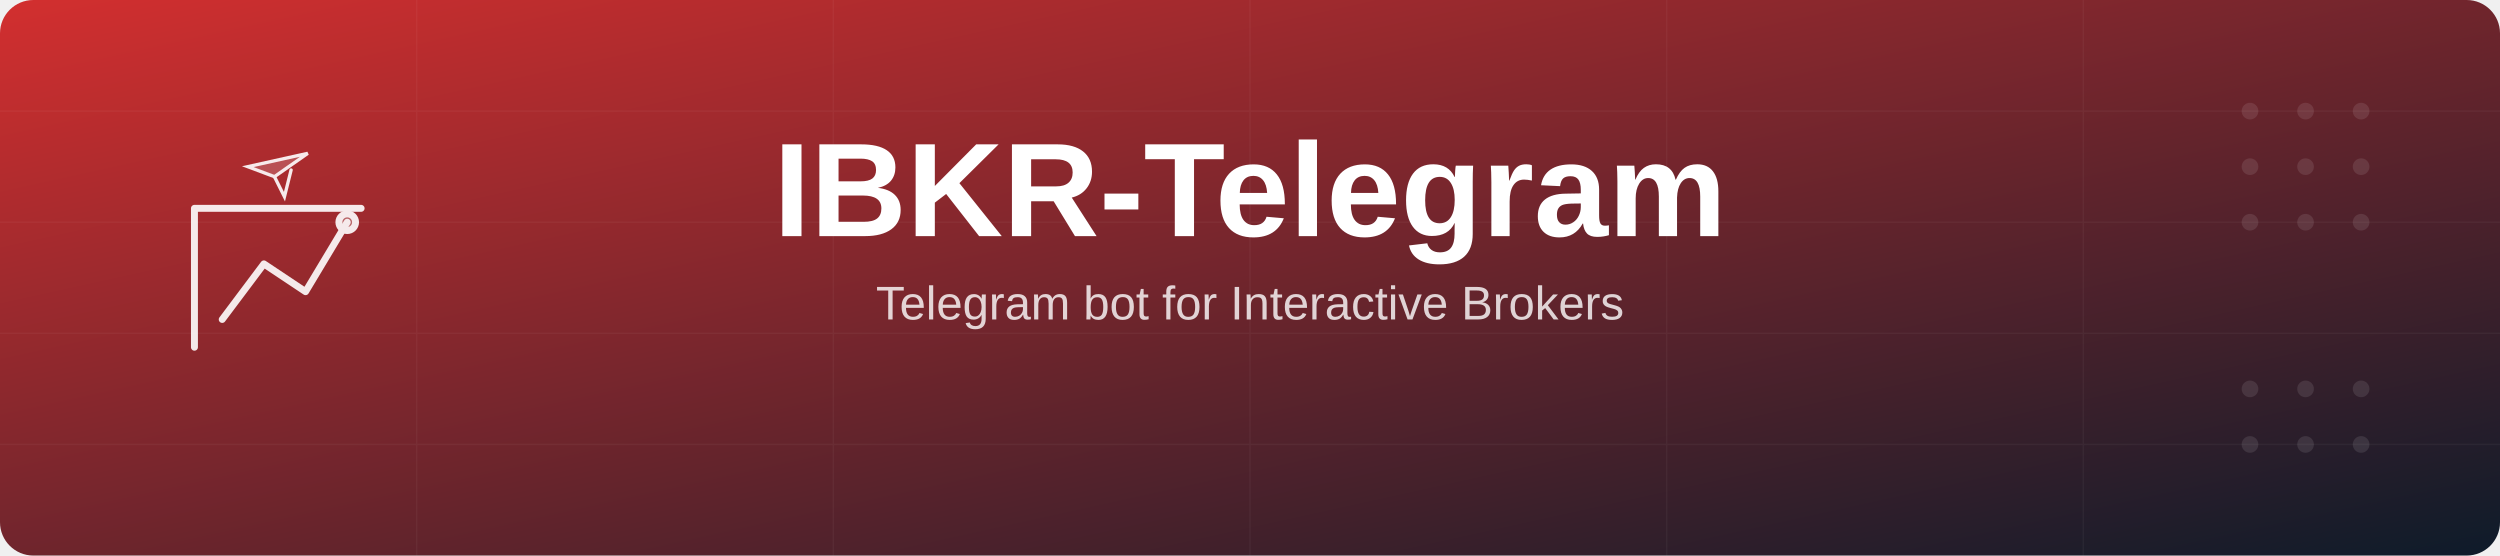
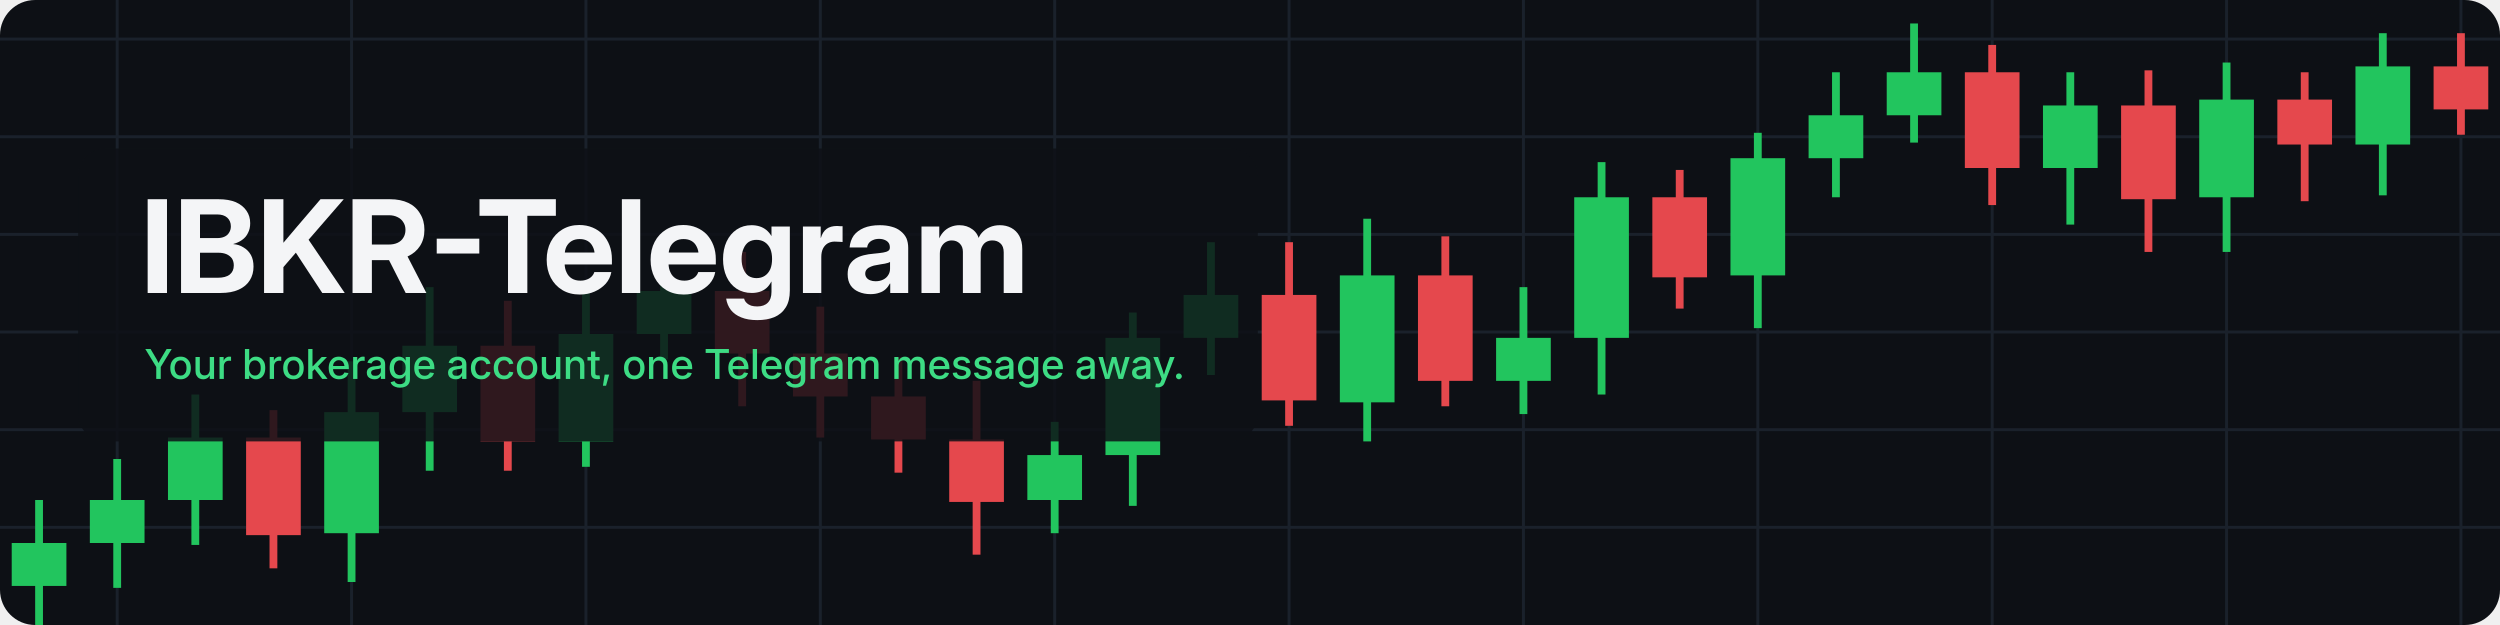
- <svg xmlns="http://www.w3.org/2000/svg" viewBox="0 0 900 200" width="900" height="200">
+ <svg xmlns="http://www.w3.org/2000/svg" viewBox="0 0 1280 320" width="1280" height="320" role="img" aria-label="IBKR-Telegram">
+   <clipPath id="c">
+     <rect width="1280" height="320" rx="18" />
+   </clipPath>
  <defs>
-     <linearGradient id="bg" x1="0%" y1="0%" x2="100%" y2="100%">
-       <stop offset="0%" stop-color="#D32F2F" />
-       <stop offset="100%" stop-color="#0D1B2A" />
-     </linearGradient>
+     <path id="ga" d="M13.5-48l0 48l-9.9 0l0-48z" />
+     <path id="gb" d="M3.6 0l0-48l19.2 0q5.2 0 8.8 1.5q3.6 1.6 5.5 4.4q1.9 2.7 1.9 6.4q0 2.8-1.1 4.9q-1 2.2-3 3.6q-1.9 1.4-4.5 2.1l0 .1q2.9 .2 5.2 1.7q2.4 1.4 3.8 3.9q1.3 2.4 1.3 5.9q0 4-1.9 7q-1.9 3.1-5.7 4.8q-3.7 1.7-9.2 1.7zm9.7-7.8l9.2 0q3.9 0 6-1.6q2.1-1.7 2.1-4.7q0-2-.9-3.5q-1-1.4-2.7-2.2q-1.8-.8-4.3-.8l-9.4 0zm0-20.3l8.8 0q2.2 0 3.7-.7q1.6-.7 2.4-2.1q.9-1.4 .9-3.2q0-2.8-1.9-4.5q-1.8-1.6-5.1-1.6l-8.8 0z" />
+     <path id="gc" d="M10.7-10l0-12.3q1.7-2 3.3-4q1.7-1.9 3.3-3.9q1.7-2 3.3-3.9l11.9-13.9l11.9 0l-20.3 23.4l-.8 0zm-7.1 10l0-48l9.9 0l0 13.2l0 12.2l0 4.7l0 17.9zm29.8 0l-14.3-21.8l5.9-7.5l19.9 29.3z" />
+     <path id="gd" d="M3.6 0l0-48l19.2 0q5.4 0 9.4 1.9q3.9 1.9 6 5.5q2.2 3.5 2.2 8.3q0 4.8-2.3 8.3q-2.2 3.4-6.3 5.3q-4.1 1.9-9.6 1.9l-12.7 0l0-8l12.7 0q2.6 0 4.5-.9q1.9-.9 2.9-2.6q1.1-1.7 1.1-4q0-2.3-1.1-3.9q-1-1.7-2.9-2.6q-1.9-1-4.5-1l-8.7 0l0 39.8zm27.2 0l-11-21.7l10.4 0l11.2 21.7z" />
+     <path id="ge" d="M25.6-27.8l0 7.6l-21.8 0l0-7.6z" />
+     <path id="gf" d="M1.4-39.5l0-8.5l39.1 0l0 8.5l-14.6 0l0 39.5l-9.9 0l0-39.5z" />
+     <path id="gg" d="M18.9 .8q-5.2 0-9-2.3q-3.8-2.3-5.9-6.3q-2.1-4-2.1-9.2q0-5.2 2.1-9.2q2.1-4 5.9-6.3q3.8-2.3 8.7-2.3q3.7 0 6.8 1.3q3.1 1.3 5.3 3.6q2.2 2.4 3.4 5.6q1.2 3.2 1.2 7.1l0 2.6l-30 0l0-6.1l25.4 0l-4.2 1.5q0-2.6-1-4.5q-.9-1.9-2.6-2.9q-1.7-1-4.1-1q-2.4 0-4.1 1q-1.7 1-2.7 2.9q-.9 1.9-.9 4.5l0 4.1q0 2.6 1 4.6q.9 2 2.7 3.1q1.8 1.1 4.4 1.1q1.8 0 3.3-.6q1.4-.5 2.4-1.5q1-1 1.4-2.3l8.7 0q-.6 3.4-2.9 6q-2.3 2.5-5.7 4q-3.4 1.5-7.5 1.5z" />
+     <path id="gh" d="M12.8-48l0 48l-9.4 0l0-48z" />
+     <path id="gi" d="M19.4 13.9q-4.8 0-8.2-1.4q-3.3-1.3-5.3-3.8q-1.9-2.5-2.4-5.8l9.2 0q.3 1.3 1.3 2.2q.9 .9 2.3 1.4q1.4 .4 3.1 .4q3.5 0 5.4-1.9q1.9-1.9 1.9-5.6l0-5.2l-.1 0q-1 2-2.5 3.3q-1.5 1.3-3.4 1.9q-1.9 .6-4.1 .6q-4.4 0-7.8-2.2q-3.3-2.2-5.1-6.1q-1.8-3.9-1.8-9q0-5.1 1.8-9q1.9-4 5.2-6.2q3.3-2.2 7.6-2.2q2.2 0 4.1 .6q1.9 .6 3.4 1.8q1.6 1.3 2.7 3.2l0 0l0-4.9l9.4 0l0 32.7q0 5.4-2.1 8.7q-2.1 3.4-5.9 5q-3.7 1.5-8.7 1.5zm-.4-21.5q2.5 0 4.3-1.2q1.8-1.2 2.8-3.4q.9-2.2 .9-5.2q0-3-.9-5.2q-1-2.2-2.8-3.4q-1.8-1.2-4.3-1.2q-2.2 0-4 1.1q-1.7 1.2-2.6 3.4q-1 2.2-1 5.3q0 3.1 1 5.3q.9 2.2 2.6 3.4q1.8 1.1 4 1.1z" />
+     <path id="gj" d="M3.4 0l0-34l9.1 0l0 5.8l.1 0q.9-3.1 2.9-4.6q2-1.5 5.4-1.5q.8 0 1.5 .1q.7 0 1.3 0l0 8.1q-.5 0-1.7-.1q-1.2-.1-2.4-.1q-1.9 0-3.5 .9q-1.5 .9-2.4 2.6q-.9 1.8-.9 4.4l0 18.4z" />
+     <path id="gk" d="M13.8 .6q-3.4 0-6.1-1.2q-2.6-1.1-4.1-3.3q-1.5-2.3-1.5-5.7q0-2.9 1-4.8q1.1-1.9 2.9-3.1q1.9-1.2 4.3-1.8q2.4-.6 5-.8q3.2-.3 5-.6q1.8-.3 2.6-.9q.8-.5 .8-1.6l0-.2q0-1.3-.6-2.2q-.7-1-1.9-1.5q-1.3-.6-3-.6q-1.8 0-3.1 .6q-1.3 .5-2.1 1.5q-.8 1-.9 2.3l-9 0q.3-3.5 2.1-6.1q1.9-2.5 5.2-3.9q3.4-1.4 8.1-1.4q3.5 0 6.2 .8q2.7 .7 4.6 2.3q1.9 1.5 2.9 3.6q.9 2.2 .9 4.9l0 23.1l-9.2 0l0-4.8l-.2 0q-.9 1.7-2.2 2.9q-1.3 1.2-3.2 1.8q-1.9 .7-4.5 .7zm2.6-6.6q2.3 0 4-.9q1.6-.8 2.5-2.3q.9-1.4 .9-3.2l0-3.5q-.4 .3-1.1 .5q-.7 .2-1.6 .4q-.9 .2-1.9 .3q-1.1 .2-2.2 .4q-1.6 .2-3 .8q-1.3 .5-2.1 1.4q-.8 .9-.8 2.2q0 1.2 .7 2.1q.7 .9 1.8 1.3q1.2 .5 2.8 .5z" />
+     <path id="gl" d="M3.4 0l0-34l9.1 0l0 7.6l-.6 0q.9-2.8 2.6-4.7q1.6-1.8 3.8-2.7q2.1-.9 4.5-.9q3.9 0 6.8 2.2q2.9 2.2 3.5 6.1l-1 0q.6-2.6 2.2-4.4q1.7-1.9 4.1-2.9q2.3-1 5.1-1q3.3 0 5.9 1.4q2.6 1.4 4.1 4.1q1.5 2.7 1.5 6.7l0 22.5l-9.5 0l0-20.8q0-3.1-1.7-4.6q-1.6-1.5-4.1-1.5q-1.8 0-3.2 .8q-1.3 .8-2 2.2q-.8 1.5-.8 3.4l0 20.5l-9.1 0l0-21.1q0-2.6-1.6-4.2q-1.6-1.6-4.1-1.6q-1.6 0-3 .8q-1.4 .8-2.2 2.3q-.9 1.5-.9 3.7l0 20.1z" />
+     <path id="gm" d="M6 0l0-6.1l-5.6-9.2l2.7 0l2.9 4.9q.4 .7 .8 1.5q.4 .7 .8 1.6l-.8 0q.4-.9 .8-1.7q.4-.7 .8-1.4l2.9-4.9l2.6 0l-5.6 9.2l0 6.1z" />
+     <path id="gn" d="M6.2 .2q-1.6 0-2.8-.7q-1.2-.7-1.9-2q-.6-1.3-.6-3.1q0-1.7 .6-3q.7-1.3 1.9-2.1q1.2-.7 2.8-.7q1.6 0 2.7 .7q1.2 .8 1.9 2.1q.6 1.3 .6 3q0 1.8-.6 3.1q-.7 1.3-1.9 2q-1.1 .7-2.7 .7zm0-1.9q1 0 1.6-.5q.7-.5 1.1-1.4q.3-.9 .3-2q0-1.1-.3-2q-.4-.9-1.1-1.4q-.6-.5-1.6-.5q-1 0-1.7 .5q-.7 .5-1 1.4q-.4 .9-.4 2q0 1.1 .4 2q.3 .9 1 1.4q.7 .5 1.7 .5z" />
+     <path id="go" d="M5.3 .2q-1.1 0-2-.5q-.9-.5-1.4-1.5q-.5-.9-.5-2.3l0-7.1l2.2 0l0 6.8q0 1.2 .7 1.9q.6 .7 1.7 .7q.8 0 1.4-.3q.6-.3 .9-1q.4-.6 .4-1.5l0-6.6l2.2 0l0 11.2l-2.2 0l0-2.8l.4 0q-.5 1.6-1.5 2.3q-1 .7-2.3 .7z" />
+     <path id="gp" d="M1.4 0l0-11.2l2.1 0l0 1.8l.1 0q.3-.9 1.1-1.4q.7-.6 1.7-.6q.3 0 .5 0q.3 .1 .4 .1l0 2.1q-.1 0-.4-.1q-.4 0-.8 0q-.7 0-1.2 .3q-.6 .3-.9 .9q-.4 .6-.4 1.4l0 6.7z" />
+     <path id="gq" d="" />
+     <path id="gr" d="M7 .2q-.9 0-1.5-.3q-.7-.3-1.1-.7q-.4-.5-.7-.9l-.1 0l0 1.7l-2.2 0l0-15.3l2.2 0l0 5.8l.1 0q.3-.4 .7-.9q.4-.4 1-.7q.7-.3 1.6-.3q1.4 0 2.5 .7q1 .7 1.7 2q.6 1.3 .6 3.1q0 1.8-.6 3.1q-.6 1.3-1.7 2q-1.1 .7-2.5 .7zm-.5-1.9q1 0 1.6-.5q.7-.5 1.1-1.4q.3-.8 .3-2q0-1.2-.3-2q-.4-.9-1.1-1.4q-.6-.5-1.6-.5q-.9 0-1.6 .5q-.7 .5-1 1.3q-.4 .9-.4 2.1q0 1.2 .4 2.1q.4 .8 1 1.3q.7 .5 1.6 .5z" />
+     <path id="gs" d="M3.5-3.8l0-2.7l.3 0l4.5-4.7l2.7 0l-5.2 5.4l-.3 0zm-2.1 3.8l0-15.3l2.2 0l0 15.3zm7.2 0l-4.1-5.3l1.5-1.6l5.3 6.9z" />
+     <path id="gt" d="M6.2 .2q-1.6 0-2.8-.7q-1.2-.7-1.9-2q-.6-1.3-.6-3.1q0-1.7 .6-3q.7-1.3 1.8-2.1q1.2-.7 2.8-.7q1 0 1.9 .4q.9 .3 1.7 1q.7 .7 1.1 1.8q.4 1.1 .4 2.5l0 .7l-9.2 0l0-1.6l8 0l-1 .5q0-1-.4-1.8q-.3-.8-.9-1.2q-.7-.5-1.6-.5q-1 0-1.6 .5q-.7 .4-1.1 1.2q-.3 .7-.3 1.7l0 1q0 1.1 .4 1.9q.4 .8 1.1 1.3q.7 .4 1.6 .4q.7 0 1.2-.2q.6-.2 .9-.6q.4-.3 .6-.9l2.1 .3q-.3 1-.9 1.7q-.7 .7-1.7 1.1q-1 .4-2.2 .4z" />
+     <path id="gu" d="M4.6 .2q-1 0-1.9-.4q-.9-.4-1.4-1.1q-.5-.8-.5-1.9q0-.9 .4-1.6q.4-.6 1-.9q.6-.4 1.4-.6q.8-.2 1.6-.2q1-.2 1.6-.2q.6-.1 .9-.3q.3-.2 .3-.6l0 0q0-.6-.3-1.1q-.2-.4-.7-.6q-.5-.3-1.2-.3q-.7 0-1.3 .3q-.5 .2-.8 .6q-.3 .3-.5 .8l-2.1-.4q.3-1 1-1.7q.6-.7 1.6-1q1-.4 2.1-.4q.8 0 1.6 .2q.8 .2 1.4 .7q.7 .4 1 1.1q.4 .8 .4 1.9l0 7.5l-2.2 0l0-1.6l0 0q-.3 .5-.7 .9q-.4 .4-1.1 .7q-.6 .2-1.6 .2zm.5-1.8q1 0 1.6-.3q.6-.4 1-1q.3-.5 .3-1.2l0-1.4q-.1 .1-.4 .2q-.3 .1-.7 .2q-.4 0-.9 .1q-.4 .1-.7 .1q-.6 .1-1.1 .3q-.6 .2-.9 .5q-.3 .4-.3 .9q0 .6 .3 .9q.2 .4 .7 .6q.5 .1 1.1 .1z" />
+     <path id="gv" d="M6.2 4.5q-1.4 0-2.3-.4q-1-.3-1.7-1q-.6-.6-.8-1.4l2-.6q.1 .4 .5 .8q.3 .3 .9 .6q.6 .2 1.4 .2q1.3 0 2.1-.7q.7-.6 .7-1.9l0-2l-.1 0q-.2 .4-.7 .9q-.4 .4-1 .7q-.7 .2-1.6 .2q-1.4 0-2.4-.6q-1.1-.7-1.7-1.9q-.6-1.3-.6-3q0-1.8 .6-3.1q.6-1.3 1.7-2q1.1-.7 2.4-.7q1 0 1.6 .3q.7 .3 1.1 .7q.4 .5 .7 1l.1 0l0-1.8l2.2 0l0 11.2q0 1.6-.7 2.6q-.7 1-1.8 1.4q-1.2 .5-2.6 .5zm-.1-6.4q1 0 1.6-.5q.7-.4 1.1-1.3q.3-.8 .3-2q0-1.1-.3-2q-.4-.8-1.1-1.3q-.6-.5-1.6-.5q-.9 0-1.6 .5q-.7 .5-1 1.3q-.4 .9-.4 2q0 1.2 .4 2q.3 .9 1 1.3q.7 .5 1.6 .5z" />
+     <path id="gw" d="M6.1 .2q-1.5 0-2.7-.7q-1.2-.7-1.9-2q-.6-1.3-.6-3.1q0-1.7 .6-3q.7-1.3 1.9-2.1q1.2-.7 2.7-.7q1 0 1.8 .3q.8 .2 1.4 .7q.6 .5 1 1.1q.5 .7 .6 1.5l-2.1 .3q-.1-.4-.3-.8q-.3-.4-.6-.6q-.3-.3-.8-.5q-.4-.1-.9-.1q-1 0-1.7 .5q-.7 .5-1 1.4q-.4 .9-.4 2q0 1.1 .4 2q.3 .9 1 1.4q.7 .5 1.7 .5q.5 0 .9-.1q.5-.1 .8-.4q.3-.3 .6-.7q.2-.4 .3-.8l2.1 .3q-.1 .8-.5 1.5q-.5 .7-1.1 1.1q-.6 .5-1.4 .8q-.8 .2-1.8 .2z" />
+     <path id="gx" d="M3.6-6.6l0 6.6l-2.2 0l0-11.2l2.1 0l.1 2.7l-.4 0q.5-1.5 1.5-2.2q.9-.7 2.3-.7q1.1 0 2 .5q.9 .5 1.4 1.4q.5 1 .5 2.4l0 7.1l-2.2 0l0-6.8q0-1.3-.7-1.9q-.6-.7-1.7-.7q-.8 0-1.4 .3q-.6 .3-.9 .9q-.4 .7-.4 1.6z" />
+     <path id="gy" d="M6.4-11.2l0 1.8l-6.2 0l0-1.8zm-4.4-2.8l2.2 0l0 11q0 .6 .2 .9q.3 .3 1 .3q.2 0 .5 0q.3 0 .5 0l.2 1.8q-.3 0-.7 .1q-.4 0-.8 0q-1.5 0-2.3-.7q-.8-.8-.8-2.2z" />
+     <path id="gz" d="M1 3.5l.9-5.7l2.3 0l-1.6 5.7z" />
+     <path id="gba" d="M.8-13.3l0-2l11.9 0l0 2l-4.8 0l0 13.3l-2.3 0l0-13.3z" />
+     <path id="gbb" d="M3.6-15.3l0 15.3l-2.2 0l0-15.3z" />
+     <path id="gbc" d="M1.4 0l0-11.2l2.1 0l.1 2.5l-.2 0q.3-.9 .8-1.5q.5-.6 1.2-.9q.6-.3 1.4-.3q1.2 0 2.1 .7q.8 .8 1 2l-.3 0q.2-.8 .8-1.4q.5-.6 1.3-1q.7-.3 1.6-.3q1.1 0 1.9 .4q.8 .5 1.3 1.3q.5 .9 .5 2.2l0 7.5l-2.3 0l0-7.3q0-1.1-.6-1.7q-.6-.5-1.5-.5q-.7 0-1.2 .3q-.6 .3-.8 .9q-.3 .5-.3 1.2l0 7.1l-2.2 0l0-7.4q0-1-.6-1.5q-.6-.6-1.5-.6q-.6 0-1.2 .3q-.5 .3-.9 .9q-.3 .6-.3 1.4l0 6.9z" />
+     <path id="gbd" d="M5.5 .2q-1.3 0-2.2-.3q-1-.4-1.6-1.1q-.7-.8-.8-1.9l2.1-.2q.2 .9 .8 1.3q.7 .5 1.7 .5q1 0 1.7-.5q.6-.4 .6-1.1q0-.5-.4-.9q-.4-.3-1.2-.5l-1.9-.4q-1.5-.4-2.3-1.1q-.8-.8-.8-2.1q0-.9 .5-1.7q.6-.8 1.6-1.2q.9-.4 2.2-.4q1.2 0 2.1 .4q1 .4 1.5 1.1q.6 .7 .7 1.6l-2 .3q-.2-.7-.7-1.2q-.6-.4-1.6-.4q-.9 0-1.5 .4q-.6 .4-.6 1q0 .6 .4 1q.5 .3 1.3 .5l1.9 .4q1.5 .4 2.3 1.1q.8 .8 .8 2q0 1-.6 1.8q-.6 .8-1.6 1.2q-1.1 .4-2.4 .4z" />
+     <path id="gbe" d="M3.9 0l-3.4-11.2l2.3 0l1.2 4.6q.3 1.1 .6 2.4q.3 1.2 .6 2.7l-.3 0q.3-1.4 .6-2.7q.3-1.3 .6-2.4l1.3-4.6l2.2 0l1.2 4.6q.3 1.1 .6 2.4q.3 1.2 .6 2.7l-.3 0q.3-1.5 .6-2.7q.3-1.3 .6-2.4l1.3-4.6l2.3 0l-3.4 11.2l-2.3 0l-1.4-4.8q-.2-.8-.4-1.6q-.2-.7-.4-1.5q-.2-.9-.4-1.6l.5 0q-.2 .7-.4 1.6q-.2 .8-.4 1.5q-.2 .8-.4 1.6l-1.4 4.8z" />
+     <path id="gbf" d="M1.4 4.2l.3-1.8l.6 0q.5 .1 .9 0q.4-.1 .7-.4q.2-.4 .4-1l.4-1l-4.3-11.2l2.4 0l2.2 6.3q.4 1 .6 1.9q.3 1 .6 2l-.7 0q.3-1 .6-2q.2-.9 .6-1.9l2.2-6.3l2.4 0l-5 12.9q-.3 .9-.8 1.5q-.5 .5-1.1 .8q-.7 .3-1.5 .3q-.5 0-.9 0q-.4-.1-.6-.1z" />
+     <path id="gbg" d="M2.9 .2q-.6 0-1.1-.5q-.4-.4-.4-1q0-.6 .4-1.1q.5-.4 1.1-.4q.6 0 1 .4q.5 .5 .5 1.1q0 .6-.5 1q-.4 .5-1 .5z" />
  </defs>
-   <rect width="900" height="200" rx="12" fill="url(#bg)" />
-   <g stroke="white" stroke-width="0.5" opacity="0.04">
-     <line x1="0" y1="40" x2="900" y2="40" />
-     <line x1="0" y1="80" x2="900" y2="80" />
-     <line x1="0" y1="120" x2="900" y2="120" />
-     <line x1="0" y1="160" x2="900" y2="160" />
-     <line x1="150" y1="0" x2="150" y2="200" />
-     <line x1="300" y1="0" x2="300" y2="200" />
-     <line x1="450" y1="0" x2="450" y2="200" />
-     <line x1="600" y1="0" x2="600" y2="200" />
-     <line x1="750" y1="0" x2="750" y2="200" />
-   </g>
-   <g transform="translate(100, 100)" fill="none" stroke="white" stroke-width="2.5" opacity="0.9">
-     <polyline points="-30,25 -30,-25 30,-25" stroke-linecap="round" stroke-linejoin="round" />
-     <polyline points="-20,15 -5,-5 10,5 25,-20" stroke-linecap="round" stroke-linejoin="round" />
-     <circle cx="25" cy="-20" r="3" fill="white" fill-opacity="0.3" />
-     <g transform="translate(0,-40) scale(0.6)">
-       <path d="M-18,0 L18,-8 L-2,6 Z" fill="white" fill-opacity="0.2" stroke="white" stroke-width="2" />
-       <path d="M-2,6 L4,18 L8,2" fill="none" stroke="white" stroke-width="2" stroke-linecap="round" />
+   <g clip-path="url(#c)">
+     <rect width="1280" height="320" fill="#0D1015" />
+     <path d="M0 20H1280M0 70H1280M0 120H1280M0 170H1280M0 220H1280M0 270H1280M60 0V320M180 0V320M300 0V320M420 0V320M540 0V320M660 0V320M780 0V320M900 0V320M1020 0V320M1140 0V320M1260 0V320" stroke="#1A212B" stroke-width="1.5" />
+     <path d="M20 256V329M60 235V301M100 202V279M180 185V298M220 147V241M300 150V239M340 133V184M540 216V273M580 160V259M620 124V192M700 112V226M780 147V212M820 83V202M900 68V168M940 37V101M980 12V73M1060 37V115M1140 32V129M1220 17V100" stroke="#22C55E" stroke-width="4" />
+     <path d="M6 278h28v22h-28zM46 256h28v22h-28zM86 224h28v32h-28zM166 211h28v62h-28zM206 177h28v34h-28zM286 171h28v55h-28zM326 149h28v22h-28zM526 233h28v23h-28zM566 173h28v60h-28zM606 151h28v22h-28zM686 141h28v65h-28zM766 173h28v22h-28zM806 101h28v72h-28zM886 81h28v60h-28zM926 59h28v22h-28zM966 37h28v22h-28zM1046 54h28v32h-28zM1126 51h28v50h-28zM1206 34h28v40h-28z" fill="#22C55E" />
+     <path d="M140 210V291M260 154V241M380 129V208M420 157V224M460 183V242M500 195V284M660 124V218M740 121V208M860 87V158M1020 23V105M1100 36V129M1180 37V103M1260 17V69" stroke="#E5484D" stroke-width="4" />
+     <path d="M126 224h28v50h-28zM246 177h28v49h-28zM366 149h28v32h-28zM406 181h28v22h-28zM446 203h28v22h-28zM486 225h28v32h-28zM646 151h28v54h-28zM726 141h28v54h-28zM846 101h28v41h-28zM1006 37h28v49h-28zM1086 54h28v48h-28zM1166 51h28v23h-28zM1246 34h28v22h-28z" fill="#E5484D" />
+     <rect x="40" y="76" width="604" height="150" rx="14" fill="#0D1015" opacity=".84" />
+     <g fill="#F4F5F7">
+       <use href="#ga" x="72" y="150" />
+       <use href="#gb" x="89.1" y="150" />
+       <use href="#gc" x="131.6" y="150" />
+       <use href="#gd" x="176.9" y="150" />
+       <use href="#ge" x="219.8" y="150" />
+       <use href="#gf" x="244.1" y="150" />
+       <use href="#gg" x="278" y="150" />
+       <use href="#gh" x="315" y="150" />
+       <use href="#gg" x="331.2" y="150" />
+       <use href="#gi" x="368.3" y="150" />
+       <use href="#gj" x="407.7" y="150" />
+       <use href="#gk" x="431.9" y="150" />
+       <use href="#gl" x="468.4" y="150" />
+     </g>
+     <g fill="#3DDC84">
+       <use href="#gm" x="74" y="194" />
+       <use href="#gn" x="86.3" y="194" />
+       <use href="#go" x="98.7" y="194" />
+       <use href="#gp" x="111" y="194" />
+       <use href="#gr" x="124" y="194" />
+       <use href="#gp" x="136.7" y="194" />
+       <use href="#gn" x="144.1" y="194" />
+       <use href="#gs" x="156.4" y="194" />
+       <use href="#gt" x="167.4" y="194" />
+       <use href="#gp" x="179.4" y="194" />
+       <use href="#gu" x="187" y="194" />
+       <use href="#gv" x="198.6" y="194" />
+       <use href="#gt" x="211.2" y="194" />
+       <use href="#gu" x="228.6" y="194" />
+       <use href="#gw" x="240.2" y="194" />
+       <use href="#gw" x="251.9" y="194" />
+       <use href="#gn" x="263.7" y="194" />
+       <use href="#go" x="276" y="194" />
+       <use href="#gx" x="288.3" y="194" />
+       <use href="#gy" x="300.6" y="194" />
+       <use href="#gz" x="307.7" y="194" />
+       <use href="#gn" x="318.6" y="194" />
+       <use href="#gx" x="330.9" y="194" />
+       <use href="#gt" x="343.2" y="194" />
+       <use href="#gba" x="360.5" y="194" />
+       <use href="#gt" x="372" y="194" />
+       <use href="#gbb" x="384" y="194" />
+       <use href="#gt" x="389" y="194" />
+       <use href="#gv" x="401" y="194" />
+       <use href="#gp" x="413.6" y="194" />
+       <use href="#gu" x="421.2" y="194" />
+       <use href="#gbc" x="432.8" y="194" />
+       <use href="#gbc" x="456.5" y="194" />
+       <use href="#gt" x="474.9" y="194" />
+       <use href="#gbd" x="486.9" y="194" />
+       <use href="#gbd" x="497.8" y="194" />
+       <use href="#gu" x="508.7" y="194" />
+       <use href="#gv" x="520.3" y="194" />
+       <use href="#gt" x="533" y="194" />
+       <use href="#gu" x="550.3" y="194" />
+       <use href="#gbe" x="561.9" y="194" />
+       <use href="#gu" x="578.8" y="194" />
+       <use href="#gbf" x="590.1" y="194" />
+       <use href="#gbg" x="600.7" y="194" />
    </g>
  </g>
-   <text x="450" y="85" text-anchor="middle" fill="white" font-family="'Segoe UI', 'Helvetica Neue', Arial, sans-serif" font-size="48" font-weight="bold">IBKR-Telegram</text>
-   <text x="450" y="115" text-anchor="middle" fill="white" font-family="'Segoe UI', 'Helvetica Neue', Arial, sans-serif" font-size="17" opacity="0.8">Telegram bot for Interactive Brokers</text>
-   <g fill="white" opacity="0.1">
-     <circle cx="810" cy="40" r="3" />
-     <circle cx="830" cy="40" r="3" />
-     <circle cx="850" cy="40" r="3" />
-     <circle cx="810" cy="60" r="3" />
-     <circle cx="830" cy="60" r="3" />
-     <circle cx="850" cy="60" r="3" />
-     <circle cx="810" cy="80" r="3" />
-     <circle cx="830" cy="80" r="3" />
-     <circle cx="850" cy="80" r="3" />
-     <circle cx="810" cy="140" r="3" />
-     <circle cx="830" cy="140" r="3" />
-     <circle cx="850" cy="140" r="3" />
-     <circle cx="810" cy="160" r="3" />
-     <circle cx="830" cy="160" r="3" />
-     <circle cx="850" cy="160" r="3" />
-   </g>
</svg>
